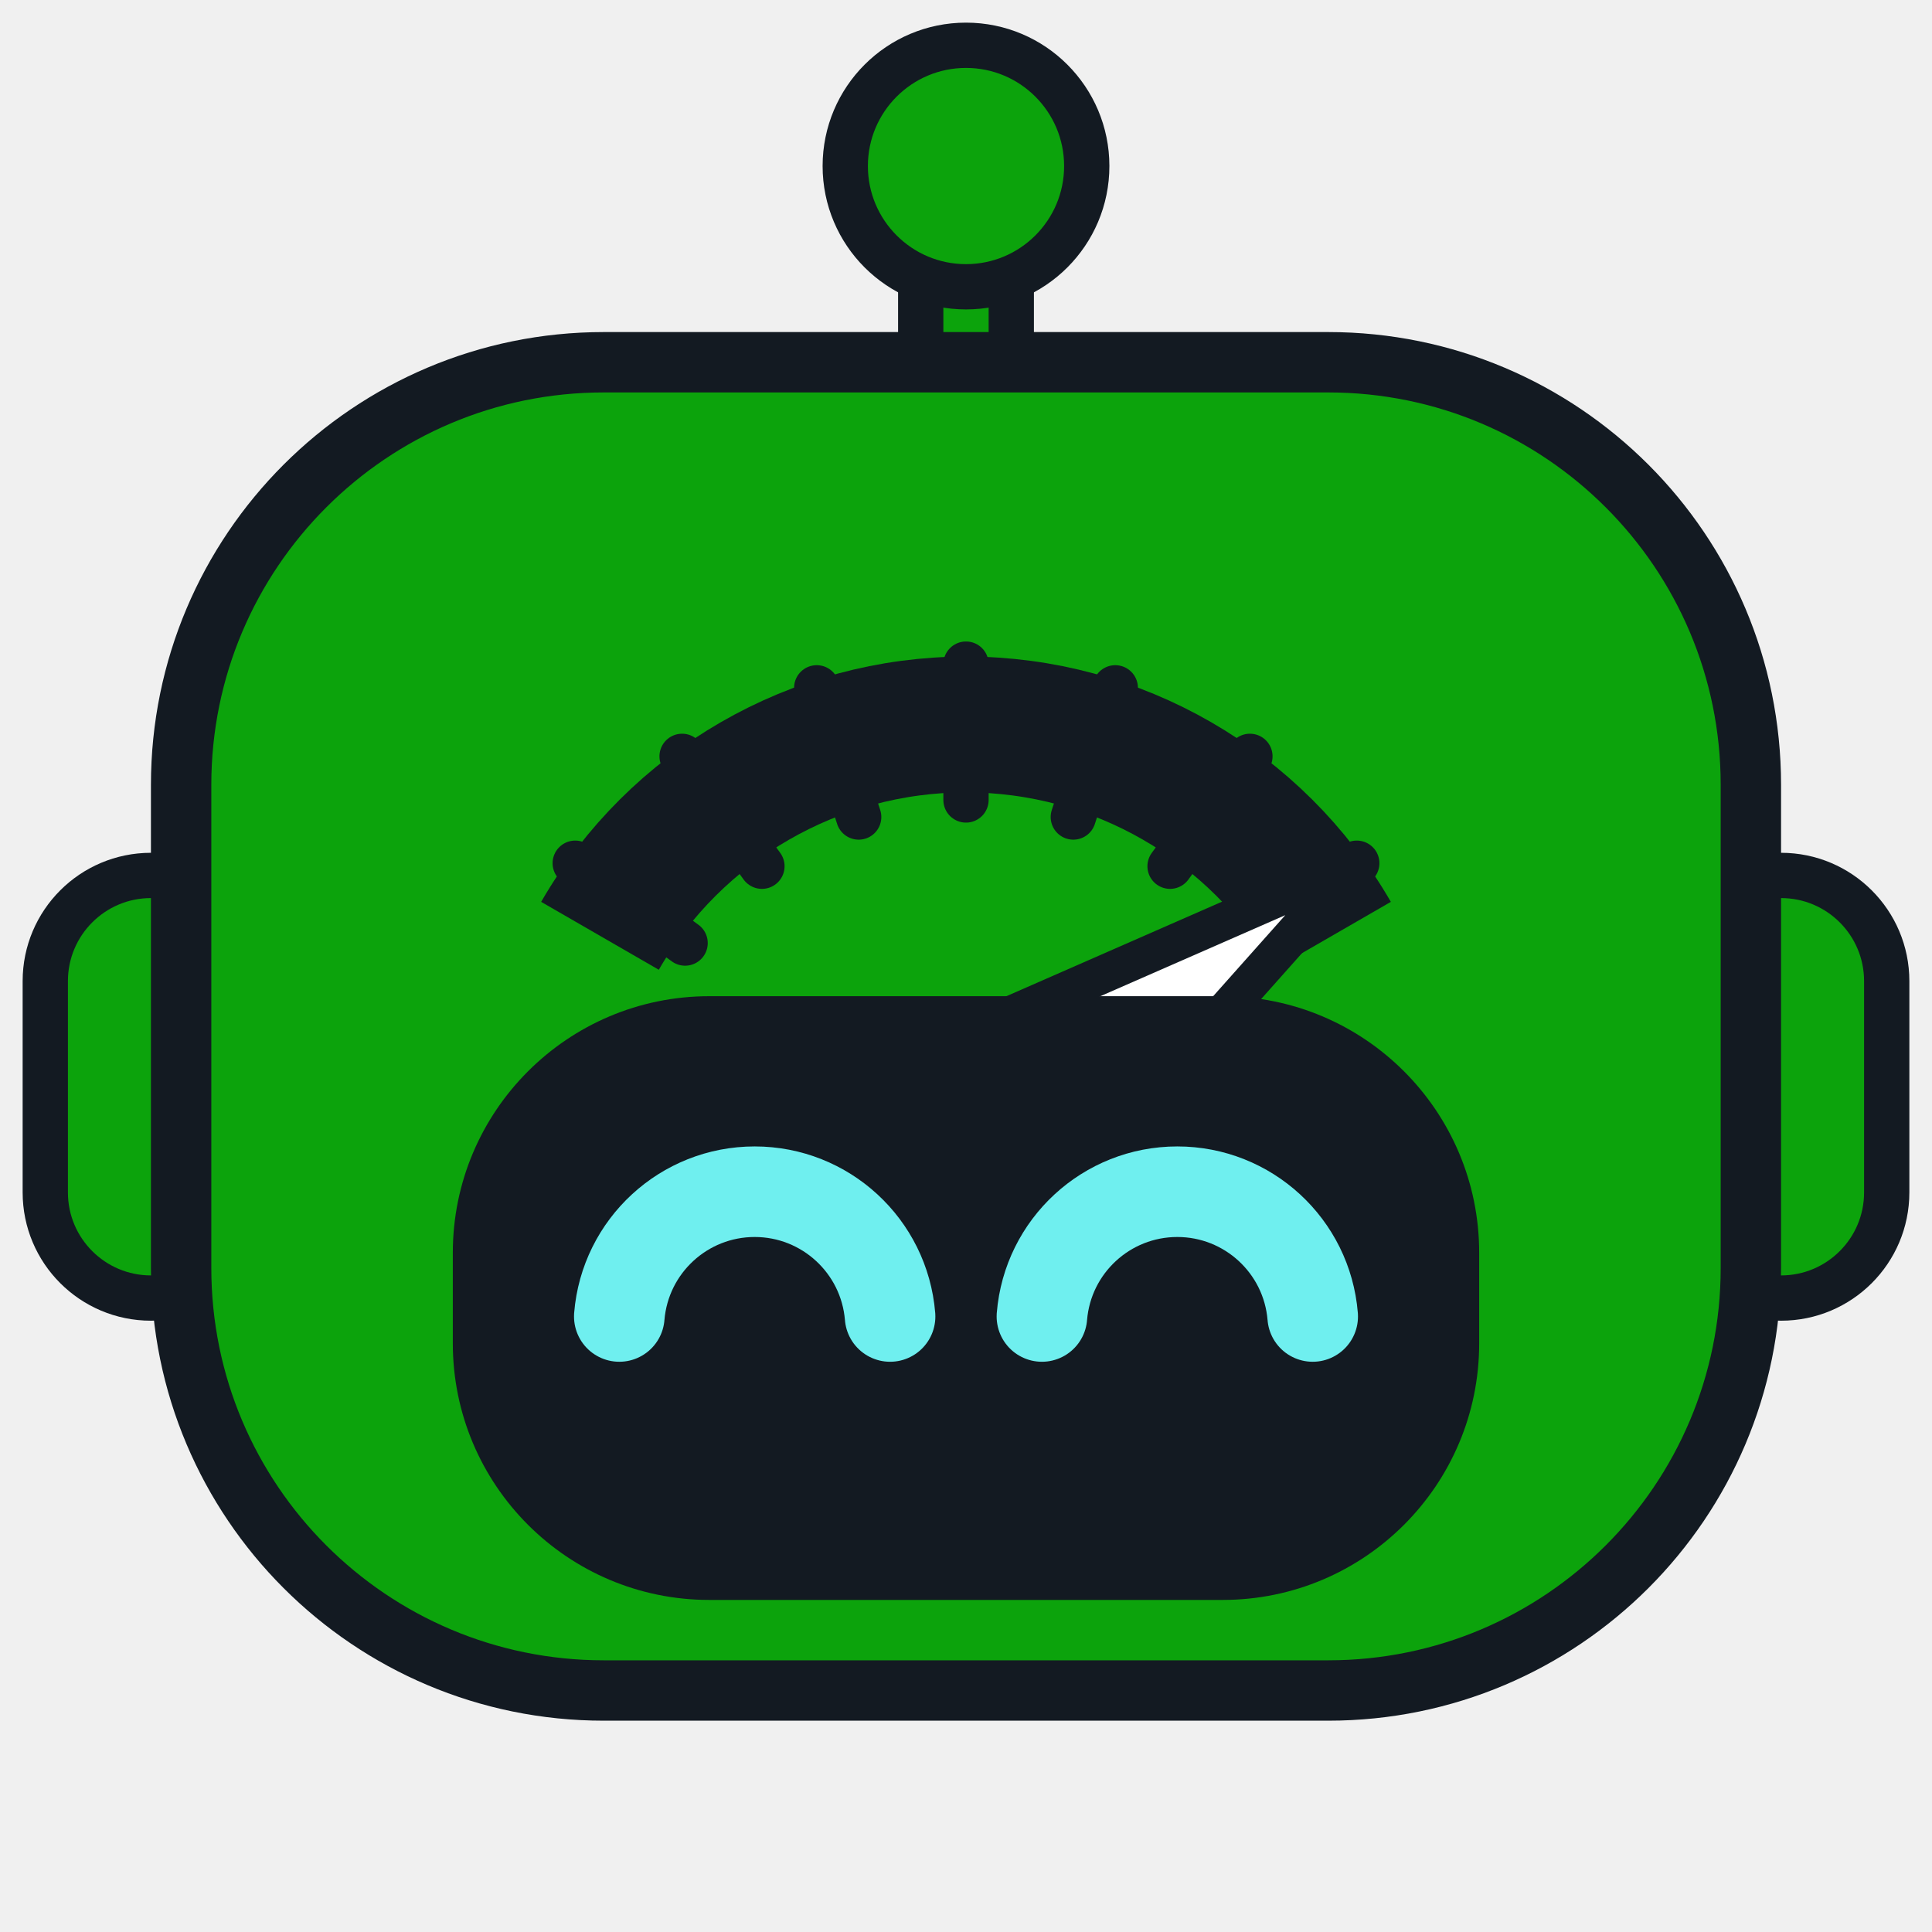
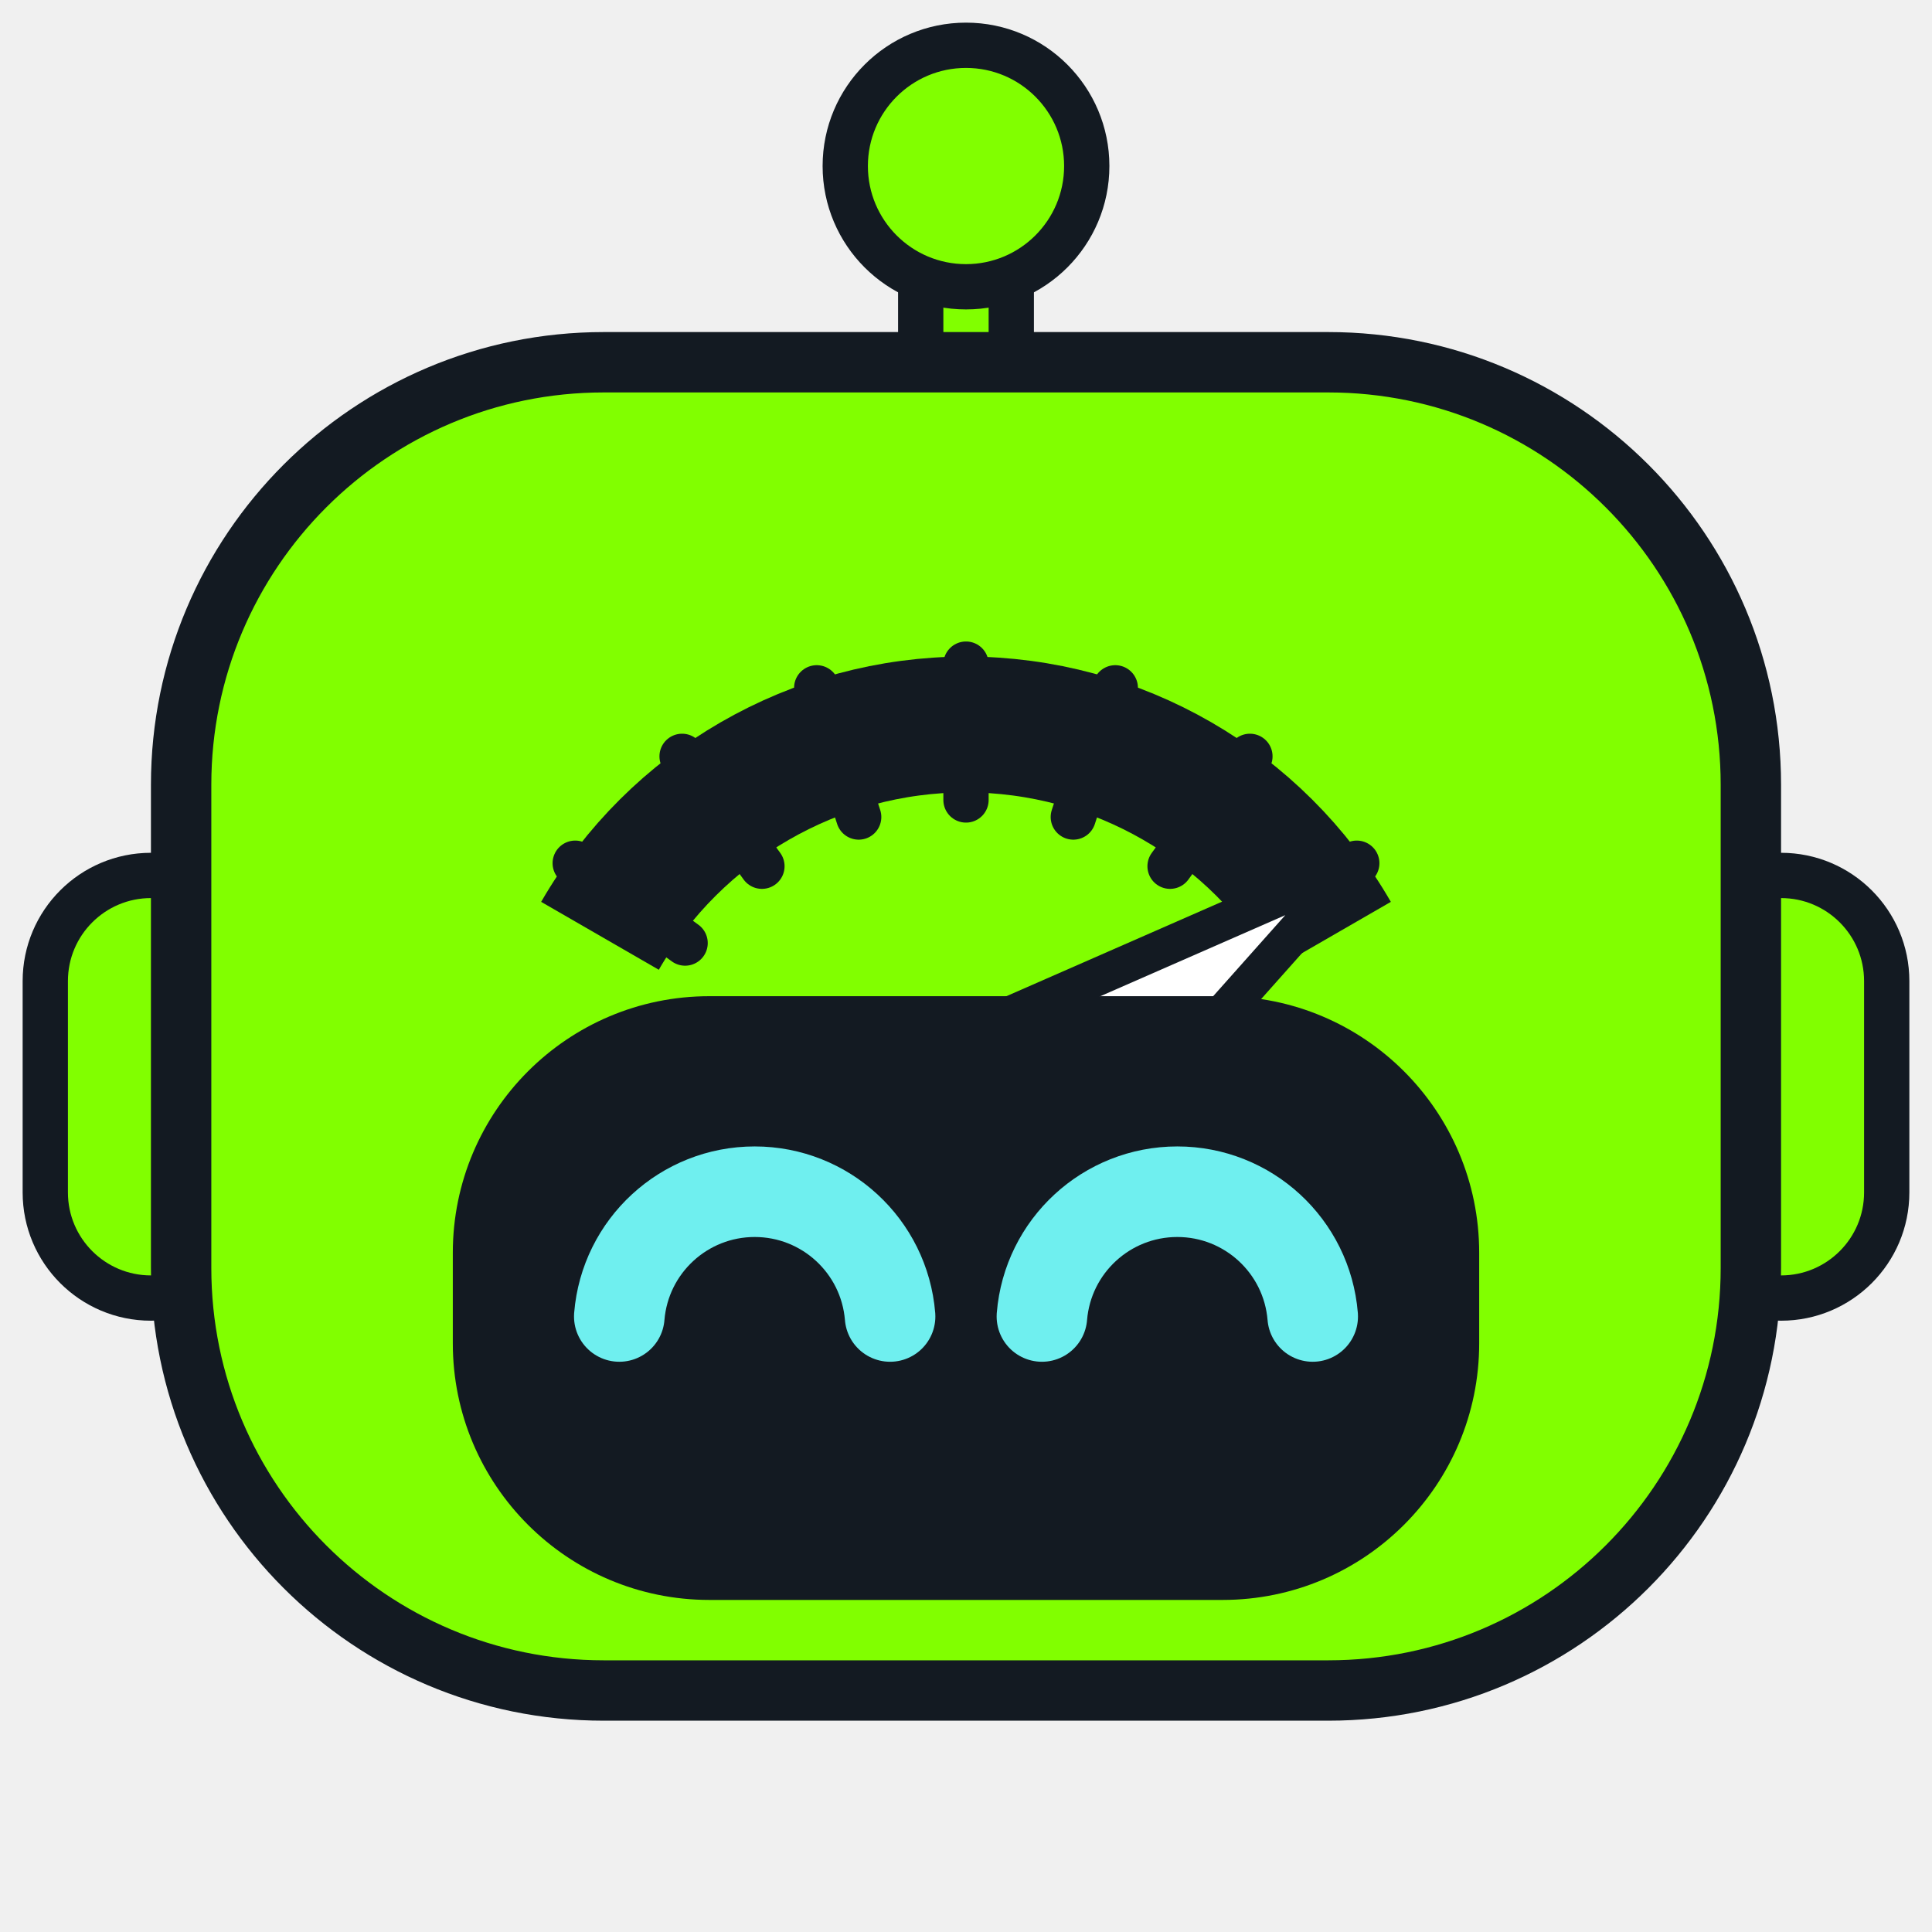
<svg xmlns="http://www.w3.org/2000/svg" viewBox="0 0 128 128" width="128" height="128" role="img" aria-label="Adjent robot on-pace">
  <g id="antenna">
-     <rect x="61" y="12" width="6" height="18" rx="3" fill="#0CA30C" stroke="#131A22" stroke-width="3" />
-     <circle cx="64" cy="11" r="8" fill="#0CA30C" stroke="#131A22" stroke-width="3" />
+     <rect x="61" y="12" width="6" height="18" rx="3" fill="#81FF00" stroke="#131A22" stroke-width="3" />
+     <circle cx="64" cy="11" r="8" fill="#81FF00" stroke="#131A22" stroke-width="3" />
  </g>
  <g id="pods">
-     <rect x="3" y="58" width="14" height="28" rx="7" fill="#0CA30C" stroke="#131A22" stroke-width="3" />
-     <rect x="111" y="58" width="14" height="28" rx="7" fill="#0CA30C" stroke="#131A22" stroke-width="3" />
+     <rect x="3" y="58" width="14" height="28" rx="7" fill="#81FF00" stroke="#131A22" stroke-width="3" />
+     <rect x="111" y="58" width="14" height="28" rx="7" fill="#81FF00" stroke="#131A22" stroke-width="3" />
  </g>
  <g id="head">
-     <rect x="12" y="24" width="104" height="88" rx="28" fill="#0CA30C" stroke="#131A22" stroke-width="4" />
+     <rect x="12" y="24" width="104" height="88" rx="28" fill="#81FF00" stroke="#131A22" stroke-width="4" />
  </g>
  <g id="gauge">
    <path d="M39.75 62 A28 28 0 0 1 88.25 62" fill="none" stroke="#131A22" stroke-width="9" stroke-linecap="butt" />
    <path d="M45.39 62.48 L38.11 57.19" stroke="#131A22" stroke-width="3" stroke-linecap="round" />
    <path d="M50.48 57.39 L45.19 50.11" stroke="#131A22" stroke-width="3" stroke-linecap="round" />
    <path d="M56.89 54.13 L54.11 45.57" stroke="#131A22" stroke-width="3" stroke-linecap="round" />
    <path d="M64 53 L64 44" stroke="#131A22" stroke-width="3" stroke-linecap="round" />
    <path d="M71.11 54.13 L73.89 45.57" stroke="#131A22" stroke-width="3" stroke-linecap="round" />
    <path d="M77.52 57.39 L82.81 50.11" stroke="#131A22" stroke-width="3" stroke-linecap="round" />
    <path d="M82.61 62.48 L89.89 57.19" stroke="#131A22" stroke-width="3" stroke-linecap="round" />
  </g>
  <g id="needle">
    <path d="M89.89 57.19 L59.89 70.34 L68.11 81.66 Z" fill="#FFFFFF" stroke="#131A22" stroke-width="2.5" stroke-linejoin="round" />
  </g>
  <g id="visor">
    <rect x="30" y="66" width="68" height="40" rx="17" fill="#131A22" />
  </g>
  <g id="eyes">
    <path d="M41.03 87.22 A9 9 0 0 1 58.97 87.22" fill="none" stroke="#6FEFEF" stroke-width="6" stroke-linecap="round" />
    <path d="M69.03 87.22 A9 9 0 0 1 86.97 87.22" fill="none" stroke="#6FEFEF" stroke-width="6" stroke-linecap="round" />
  </g>
</svg>
